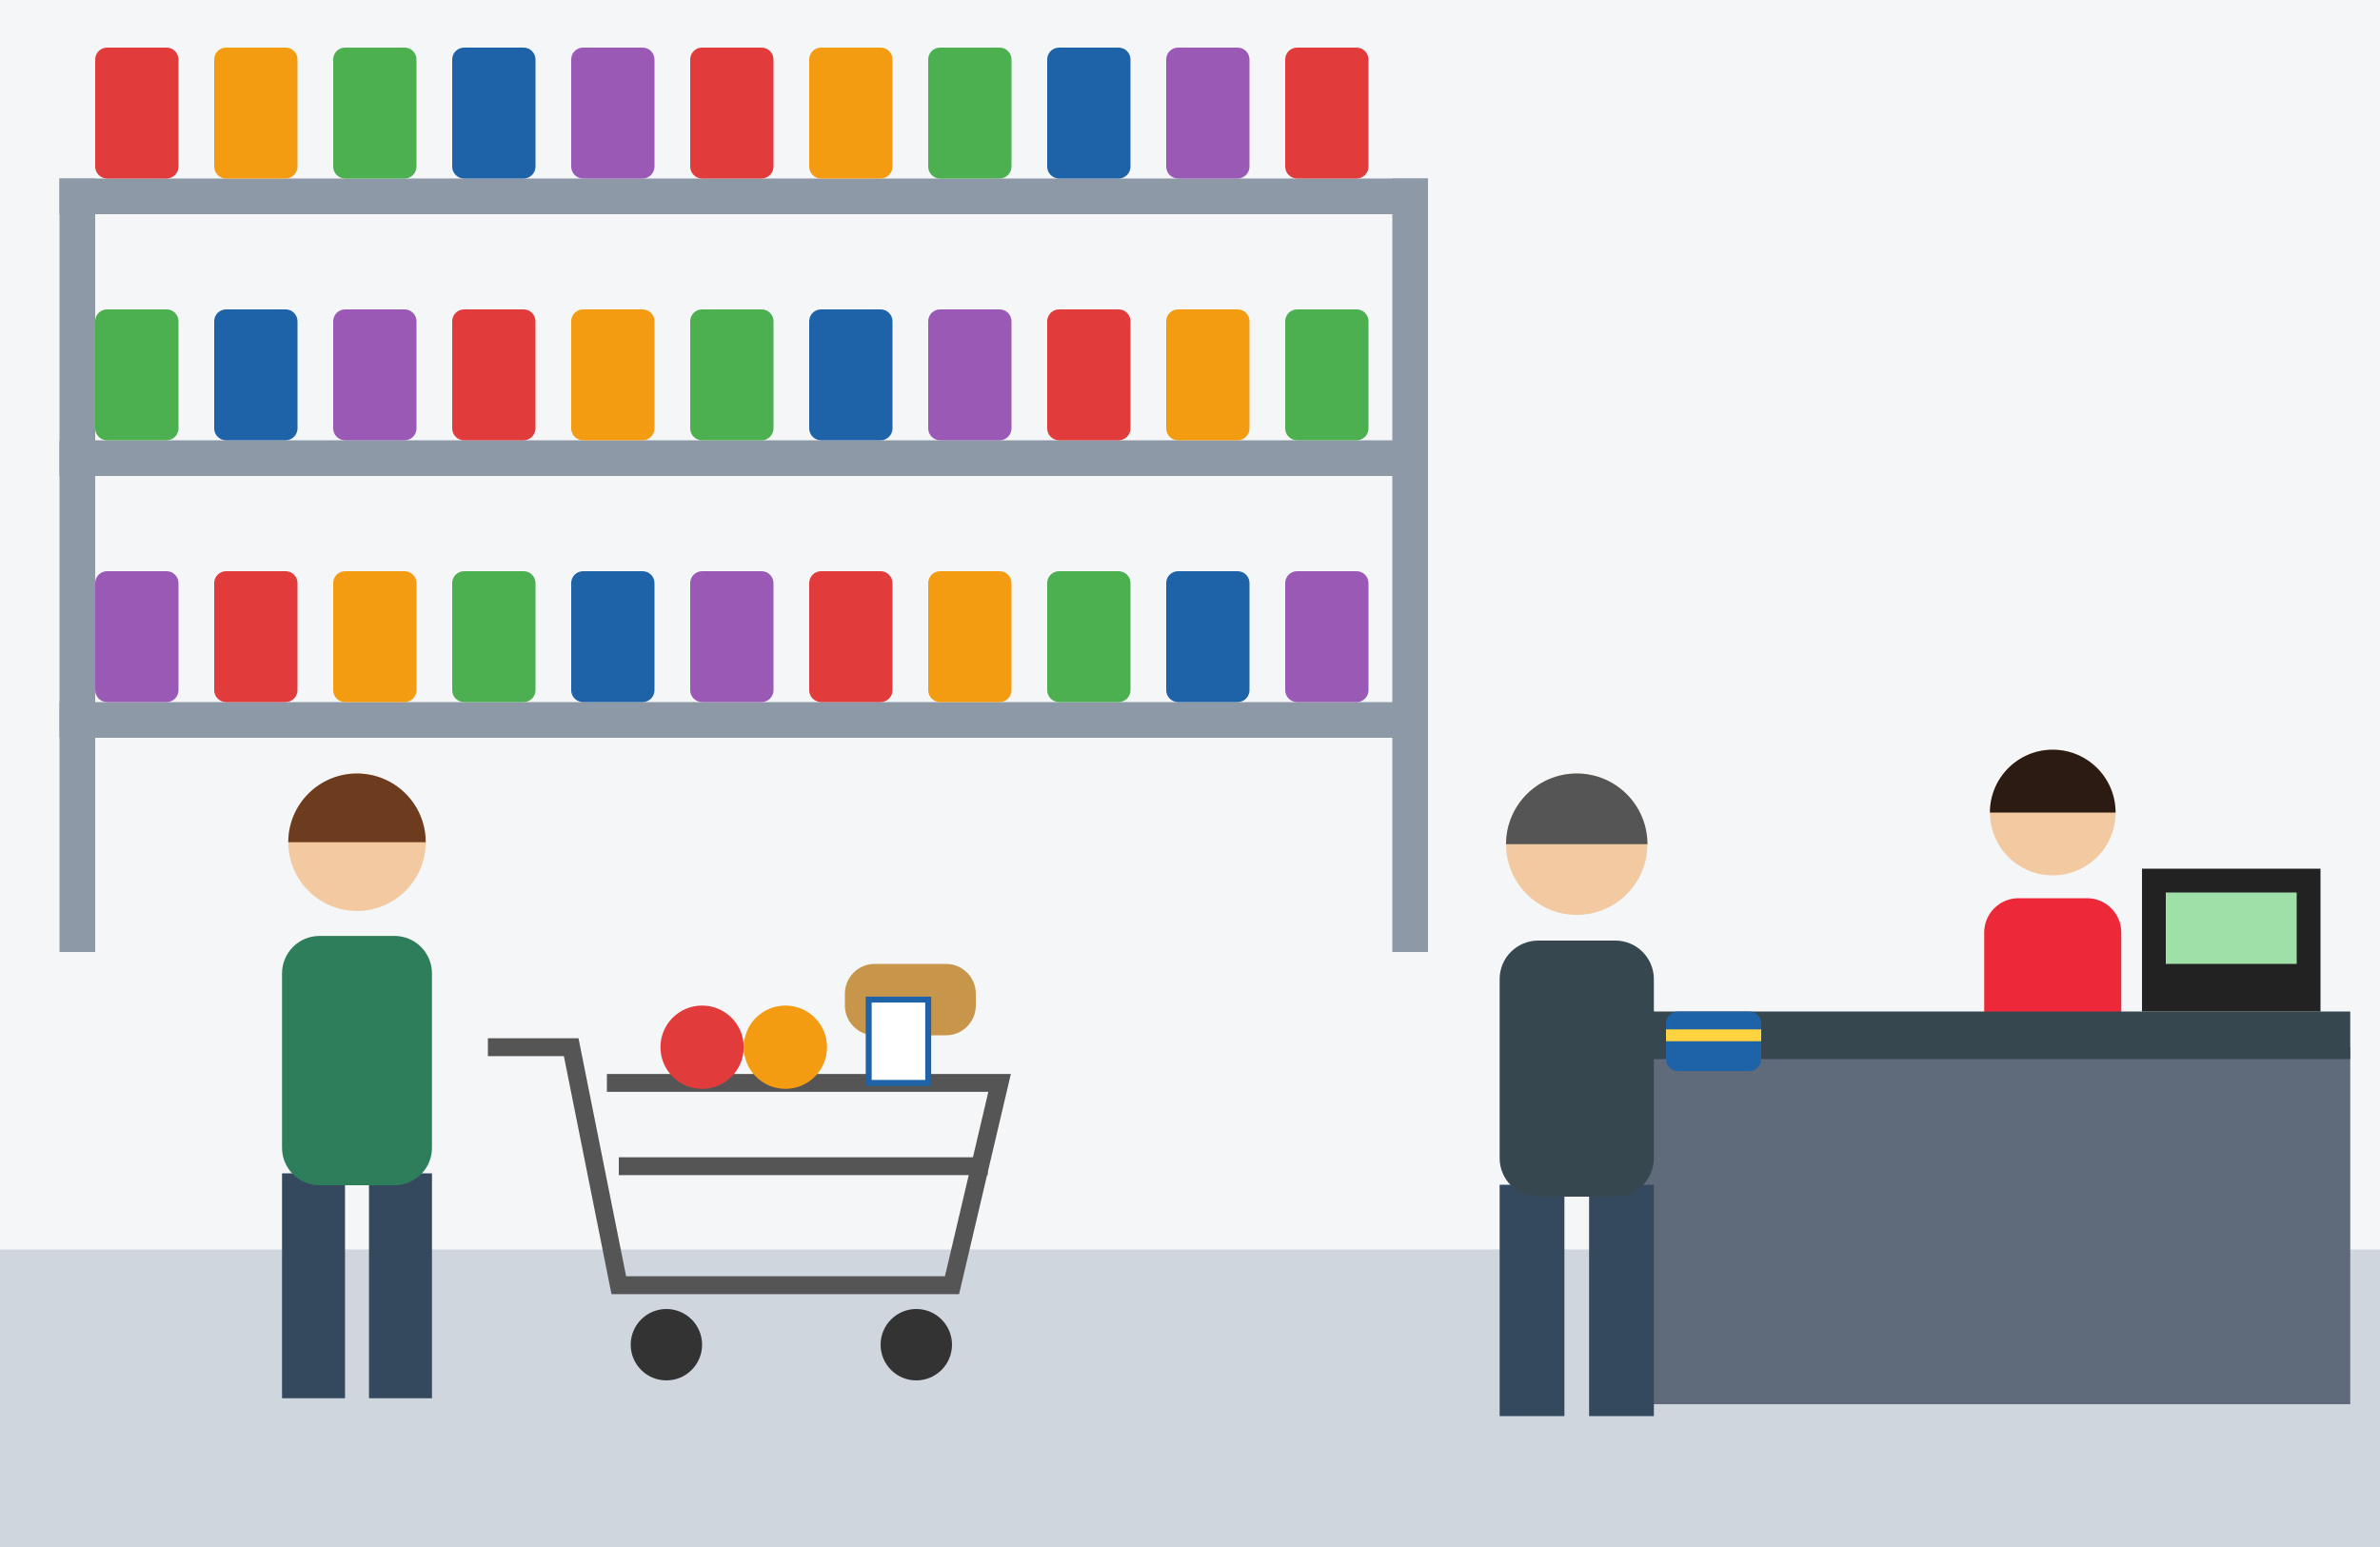
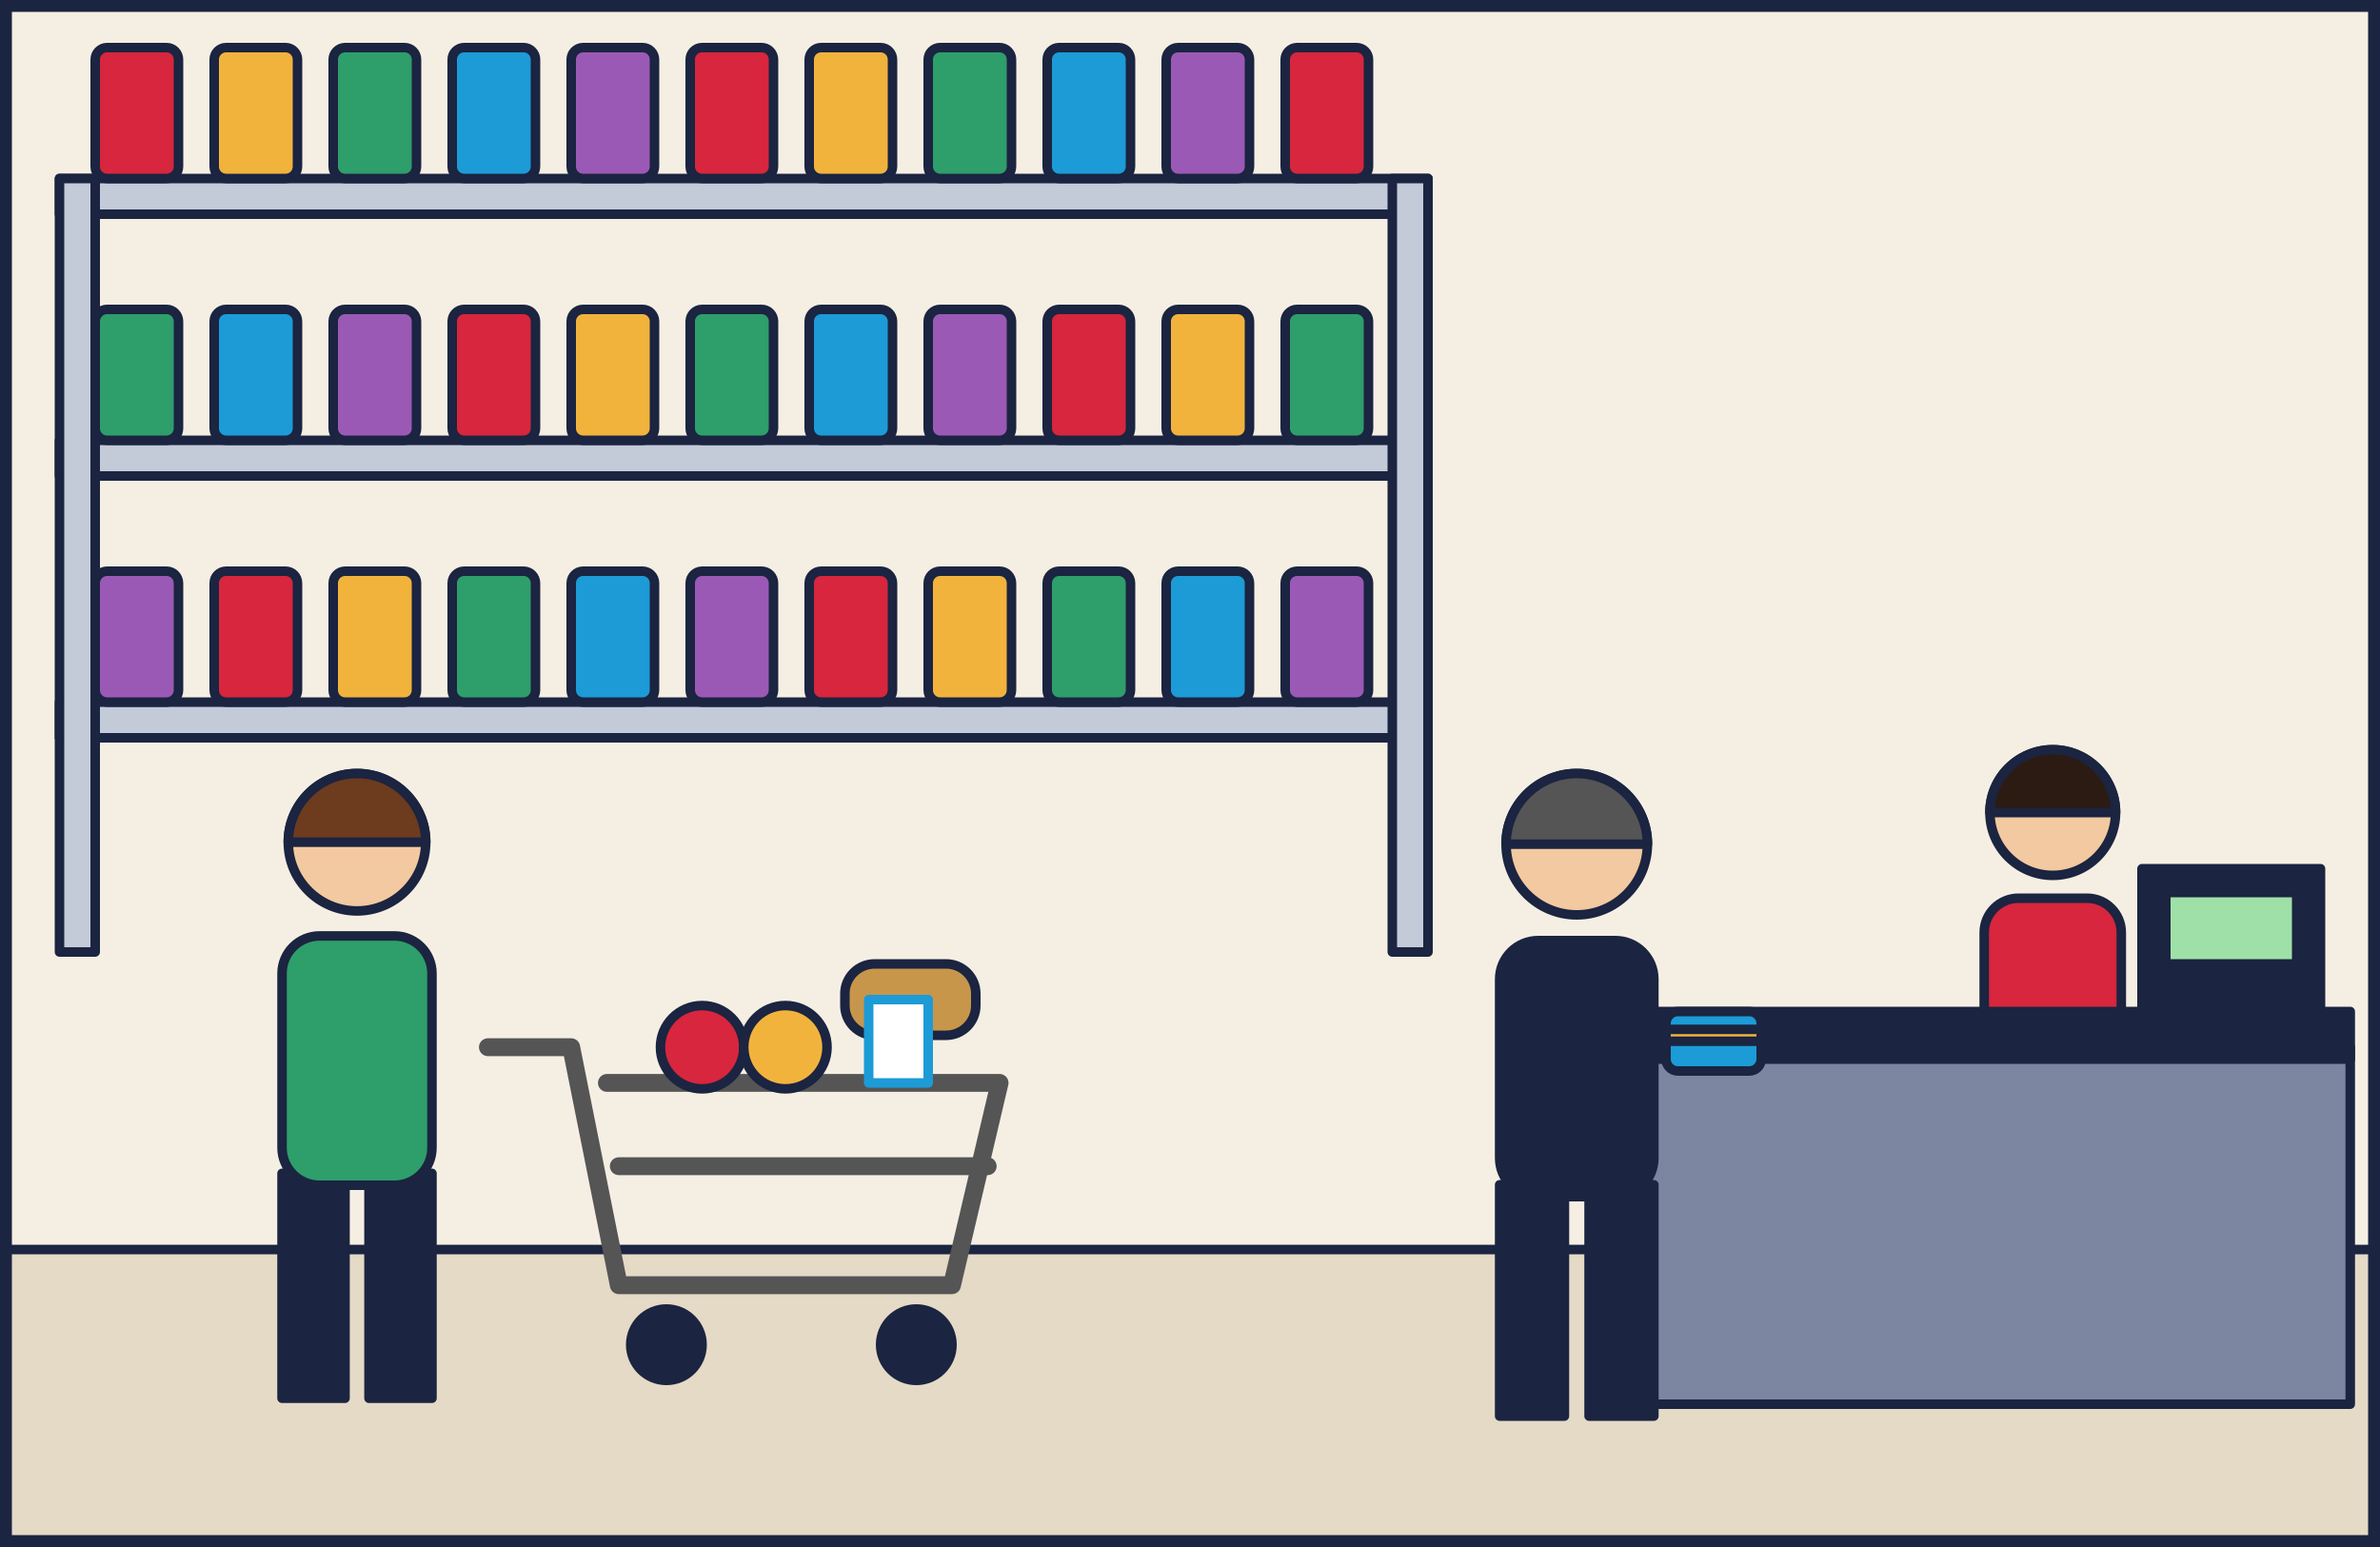
- <svg xmlns="http://www.w3.org/2000/svg" viewBox="0 0 400 260" role="img" aria-label="Am Supermarché">
-   <rect width="400" height="260" fill="#f4f6f8" />
-   <rect y="210" width="400" height="50" fill="#cfd6dd" />
-   <rect x="10" y="30" width="230" height="6" fill="#8d99a6" />
-   <rect x="16" y="8" width="14" height="22" rx="2" fill="#e23b3b" />
-   <rect x="36" y="8" width="14" height="22" rx="2" fill="#f39c12" />
-   <rect x="56" y="8" width="14" height="22" rx="2" fill="#4caf50" />
-   <rect x="76" y="8" width="14" height="22" rx="2" fill="#1e63a8" />
-   <rect x="96" y="8" width="14" height="22" rx="2" fill="#9b59b6" />
-   <rect x="116" y="8" width="14" height="22" rx="2" fill="#e23b3b" />
-   <rect x="136" y="8" width="14" height="22" rx="2" fill="#f39c12" />
-   <rect x="156" y="8" width="14" height="22" rx="2" fill="#4caf50" />
-   <rect x="176" y="8" width="14" height="22" rx="2" fill="#1e63a8" />
-   <rect x="196" y="8" width="14" height="22" rx="2" fill="#9b59b6" />
-   <rect x="216" y="8" width="14" height="22" rx="2" fill="#e23b3b" />
-   <rect x="10" y="74" width="230" height="6" fill="#8d99a6" />
-   <rect x="16" y="52" width="14" height="22" rx="2" fill="#4caf50" />
-   <rect x="36" y="52" width="14" height="22" rx="2" fill="#1e63a8" />
-   <rect x="56" y="52" width="14" height="22" rx="2" fill="#9b59b6" />
-   <rect x="76" y="52" width="14" height="22" rx="2" fill="#e23b3b" />
-   <rect x="96" y="52" width="14" height="22" rx="2" fill="#f39c12" />
-   <rect x="116" y="52" width="14" height="22" rx="2" fill="#4caf50" />
-   <rect x="136" y="52" width="14" height="22" rx="2" fill="#1e63a8" />
-   <rect x="156" y="52" width="14" height="22" rx="2" fill="#9b59b6" />
-   <rect x="176" y="52" width="14" height="22" rx="2" fill="#e23b3b" />
-   <rect x="196" y="52" width="14" height="22" rx="2" fill="#f39c12" />
-   <rect x="216" y="52" width="14" height="22" rx="2" fill="#4caf50" />
-   <rect x="10" y="118" width="230" height="6" fill="#8d99a6" />
-   <rect x="16" y="96" width="14" height="22" rx="2" fill="#9b59b6" />
-   <rect x="36" y="96" width="14" height="22" rx="2" fill="#e23b3b" />
-   <rect x="56" y="96" width="14" height="22" rx="2" fill="#f39c12" />
-   <rect x="76" y="96" width="14" height="22" rx="2" fill="#4caf50" />
-   <rect x="96" y="96" width="14" height="22" rx="2" fill="#1e63a8" />
-   <rect x="116" y="96" width="14" height="22" rx="2" fill="#9b59b6" />
-   <rect x="136" y="96" width="14" height="22" rx="2" fill="#e23b3b" />
-   <rect x="156" y="96" width="14" height="22" rx="2" fill="#f39c12" />
-   <rect x="176" y="96" width="14" height="22" rx="2" fill="#4caf50" />
-   <rect x="196" y="96" width="14" height="22" rx="2" fill="#1e63a8" />
-   <rect x="216" y="96" width="14" height="22" rx="2" fill="#9b59b6" />
-   <rect x="10" y="30" width="6" height="130" fill="#8d99a6" />
-   <rect x="234" y="30" width="6" height="130" fill="#8d99a6" />
-   <g>
-     <rect x="47.4" y="197.2" width="10.584" height="37.8" fill="#34495e" />
-     <rect x="62.016" y="197.2" width="10.584" height="37.8" fill="#34495e" />
-     <rect x="47.4" y="157.3" width="25.2" height="41.9" rx="6.3" fill="#2e7d5b" />
-     <circle cx="60" cy="141.55" r="11.55" fill="#f2c9a0" />
-     <path d="M48.45 141.55 a11.55 11.55 0 0 1 23.1 0 z" fill="#6d3b1e" />
+ <svg xmlns="http://www.w3.org/2000/svg" viewBox="0 0 400 260" role="img" aria-label="Am Supermarché" data-style="luftpost">
+   <g stroke="#1B2440" stroke-width="1.6" stroke-linejoin="round" stroke-linecap="round">
+     <rect width="400" height="260" fill="#F5EFE3" />
+     <rect y="210" width="400" height="50" fill="#E4DAC6" />
+     <rect x="10" y="30" width="230" height="6" fill="#C3CBD9" />
+     <rect x="16" y="8" width="14" height="22" rx="2" fill="#D7263D" />
+     <rect x="36" y="8" width="14" height="22" rx="2" fill="#F2B33D" />
+     <rect x="56" y="8" width="14" height="22" rx="2" fill="#2E9E6B" />
+     <rect x="76" y="8" width="14" height="22" rx="2" fill="#1C9BD7" />
+     <rect x="96" y="8" width="14" height="22" rx="2" fill="#9b59b6" />
+     <rect x="116" y="8" width="14" height="22" rx="2" fill="#D7263D" />
+     <rect x="136" y="8" width="14" height="22" rx="2" fill="#F2B33D" />
+     <rect x="156" y="8" width="14" height="22" rx="2" fill="#2E9E6B" />
+     <rect x="176" y="8" width="14" height="22" rx="2" fill="#1C9BD7" />
+     <rect x="196" y="8" width="14" height="22" rx="2" fill="#9b59b6" />
+     <rect x="216" y="8" width="14" height="22" rx="2" fill="#D7263D" />
+     <rect x="10" y="74" width="230" height="6" fill="#C3CBD9" />
+     <rect x="16" y="52" width="14" height="22" rx="2" fill="#2E9E6B" />
+     <rect x="36" y="52" width="14" height="22" rx="2" fill="#1C9BD7" />
+     <rect x="56" y="52" width="14" height="22" rx="2" fill="#9b59b6" />
+     <rect x="76" y="52" width="14" height="22" rx="2" fill="#D7263D" />
+     <rect x="96" y="52" width="14" height="22" rx="2" fill="#F2B33D" />
+     <rect x="116" y="52" width="14" height="22" rx="2" fill="#2E9E6B" />
+     <rect x="136" y="52" width="14" height="22" rx="2" fill="#1C9BD7" />
+     <rect x="156" y="52" width="14" height="22" rx="2" fill="#9b59b6" />
+     <rect x="176" y="52" width="14" height="22" rx="2" fill="#D7263D" />
+     <rect x="196" y="52" width="14" height="22" rx="2" fill="#F2B33D" />
+     <rect x="216" y="52" width="14" height="22" rx="2" fill="#2E9E6B" />
+     <rect x="10" y="118" width="230" height="6" fill="#C3CBD9" />
+     <rect x="16" y="96" width="14" height="22" rx="2" fill="#9b59b6" />
+     <rect x="36" y="96" width="14" height="22" rx="2" fill="#D7263D" />
+     <rect x="56" y="96" width="14" height="22" rx="2" fill="#F2B33D" />
+     <rect x="76" y="96" width="14" height="22" rx="2" fill="#2E9E6B" />
+     <rect x="96" y="96" width="14" height="22" rx="2" fill="#1C9BD7" />
+     <rect x="116" y="96" width="14" height="22" rx="2" fill="#9b59b6" />
+     <rect x="136" y="96" width="14" height="22" rx="2" fill="#D7263D" />
+     <rect x="156" y="96" width="14" height="22" rx="2" fill="#F2B33D" />
+     <rect x="176" y="96" width="14" height="22" rx="2" fill="#2E9E6B" />
+     <rect x="196" y="96" width="14" height="22" rx="2" fill="#1C9BD7" />
+     <rect x="216" y="96" width="14" height="22" rx="2" fill="#9b59b6" />
+     <rect x="10" y="30" width="6" height="130" fill="#C3CBD9" />
+     <rect x="234" y="30" width="6" height="130" fill="#C3CBD9" />
+     <g>
+       <rect x="47.4" y="197.2" width="10.584" height="37.8" fill="#1B2440" />
+       <rect x="62.016" y="197.2" width="10.584" height="37.8" fill="#1B2440" />
+       <rect x="47.4" y="157.3" width="25.2" height="41.9" rx="6.3" fill="#2E9E6B" />
+       <circle cx="60" cy="141.55" r="11.55" fill="#f2c9a0" />
+       <path d="M48.45 141.55 a11.55 11.55 0 0 1 23.1 0 z" fill="#6d3b1e" />
+     </g>
+     <g stroke="#555" stroke-width="3" fill="none">
+       <path d="M82 176 h14 l8 40 h56 l8 -34 h-66" />
+       <line x1="104" y1="196" x2="166" y2="196" />
+     </g>
+     <circle cx="112" cy="226" r="6" fill="#1B2440" />
+     <circle cx="154" cy="226" r="6" fill="#1B2440" />
+     <circle cx="118" cy="176" r="7" fill="#D7263D" />
+     <circle cx="132" cy="176" r="7" fill="#F2B33D" />
+     <rect x="142" y="162" width="22" height="12" rx="5" fill="#c8964b" />
+     <rect x="146" y="168" width="10" height="14" fill="#fff" stroke="#1C9BD7" />
+     <g>
+       <rect x="333.48" y="187.44" width="9.677" height="34.56" fill="#1B2440" />
+       <rect x="346.843" y="187.44" width="9.677" height="34.56" fill="#1B2440" />
+       <rect x="333.48" y="150.96" width="23.04" height="38.48" rx="5.76" fill="#D7263D" />
+       <circle cx="345" cy="136.56" r="10.56" fill="#f2c9a0" />
+       <path d="M334.44 136.56 a10.56 10.56 0 0 1 21.12 0 z" fill="#2b1b12" />
+     </g>
+     <rect x="270" y="176" width="125" height="60" fill="#7C86A0" />
+     <rect x="270" y="170" width="125" height="8" fill="#1B2440" />
+     <rect x="360" y="146" width="30" height="24" fill="#1B2440" />
+     <rect x="364" y="150" width="22" height="12" fill="#9fe0a8" />
+     <g>
+       <rect x="252.04" y="199.12" width="10.886" height="38.88" fill="#1B2440" />
+       <rect x="267.074" y="199.12" width="10.886" height="38.88" fill="#1B2440" />
+       <rect x="252.04" y="158.08" width="25.92" height="43.04" rx="6.48" fill="#1B2440" />
+       <circle cx="265" cy="141.88" r="11.88" fill="#f2c9a0" />
+       <path d="M253.12 141.88 a11.88 11.88 0 0 1 23.76 0 z" fill="#555" />
+     </g>
+     <rect x="280" y="170" width="16" height="10" rx="2" fill="#1C9BD7" />
+     <rect x="280" y="173" width="16" height="2" fill="#F2B33D" />
  </g>
-   <g stroke="#555" stroke-width="3" fill="none">
-     <path d="M82 176 h14 l8 40 h56 l8 -34 h-66" />
-     <line x1="104" y1="196" x2="166" y2="196" />
-   </g>
-   <circle cx="112" cy="226" r="6" fill="#333" />
-   <circle cx="154" cy="226" r="6" fill="#333" />
-   <circle cx="118" cy="176" r="7" fill="#e23b3b" />
-   <circle cx="132" cy="176" r="7" fill="#f39c12" />
-   <rect x="142" y="162" width="22" height="12" rx="5" fill="#c8964b" />
-   <rect x="146" y="168" width="10" height="14" fill="#fff" stroke="#1e63a8" />
-   <g>
-     <rect x="333.48" y="187.44" width="9.677" height="34.56" fill="#34495e" />
-     <rect x="346.843" y="187.44" width="9.677" height="34.56" fill="#34495e" />
-     <rect x="333.48" y="150.96" width="23.04" height="38.48" rx="5.76" fill="#ed2939" />
-     <circle cx="345" cy="136.56" r="10.56" fill="#f2c9a0" />
-     <path d="M334.44 136.56 a10.56 10.56 0 0 1 21.12 0 z" fill="#2b1b12" />
-   </g>
-   <rect x="270" y="176" width="125" height="60" fill="#5f6b7a" />
-   <rect x="270" y="170" width="125" height="8" fill="#37474f" />
-   <rect x="360" y="146" width="30" height="24" fill="#222" />
-   <rect x="364" y="150" width="22" height="12" fill="#9fe0a8" />
-   <g>
-     <rect x="252.04" y="199.12" width="10.886" height="38.88" fill="#34495e" />
-     <rect x="267.074" y="199.12" width="10.886" height="38.88" fill="#34495e" />
-     <rect x="252.04" y="158.08" width="25.92" height="43.04" rx="6.48" fill="#37474f" />
-     <circle cx="265" cy="141.88" r="11.88" fill="#f2c9a0" />
-     <path d="M253.12 141.88 a11.88 11.88 0 0 1 23.76 0 z" fill="#555" />
-   </g>
-   <rect x="280" y="170" width="16" height="10" rx="2" fill="#1e63a8" />
-   <rect x="280" y="173" width="16" height="2" fill="#ffd23f" />
+   <rect x="1" y="1" width="398" height="258" fill="none" stroke="#1B2440" stroke-width="2" />
</svg>
